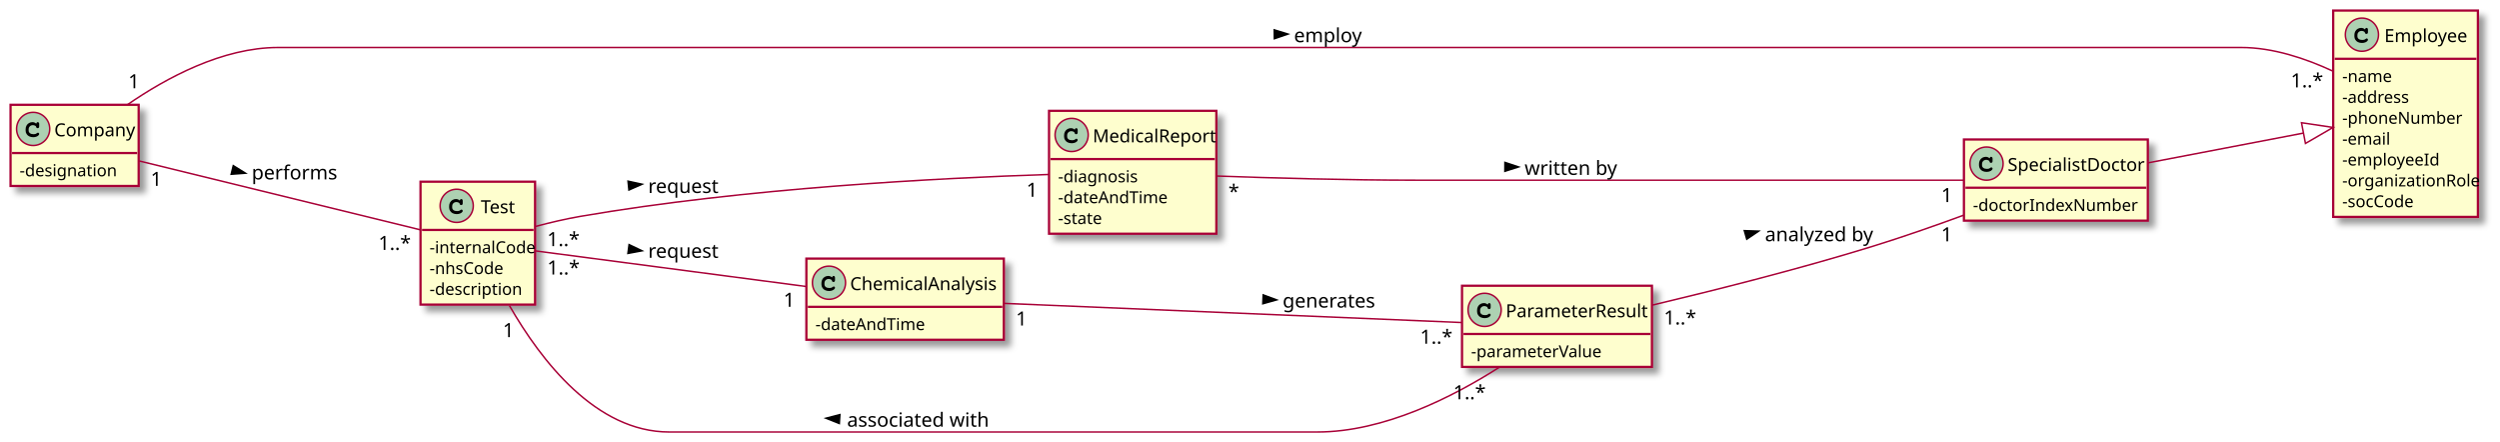
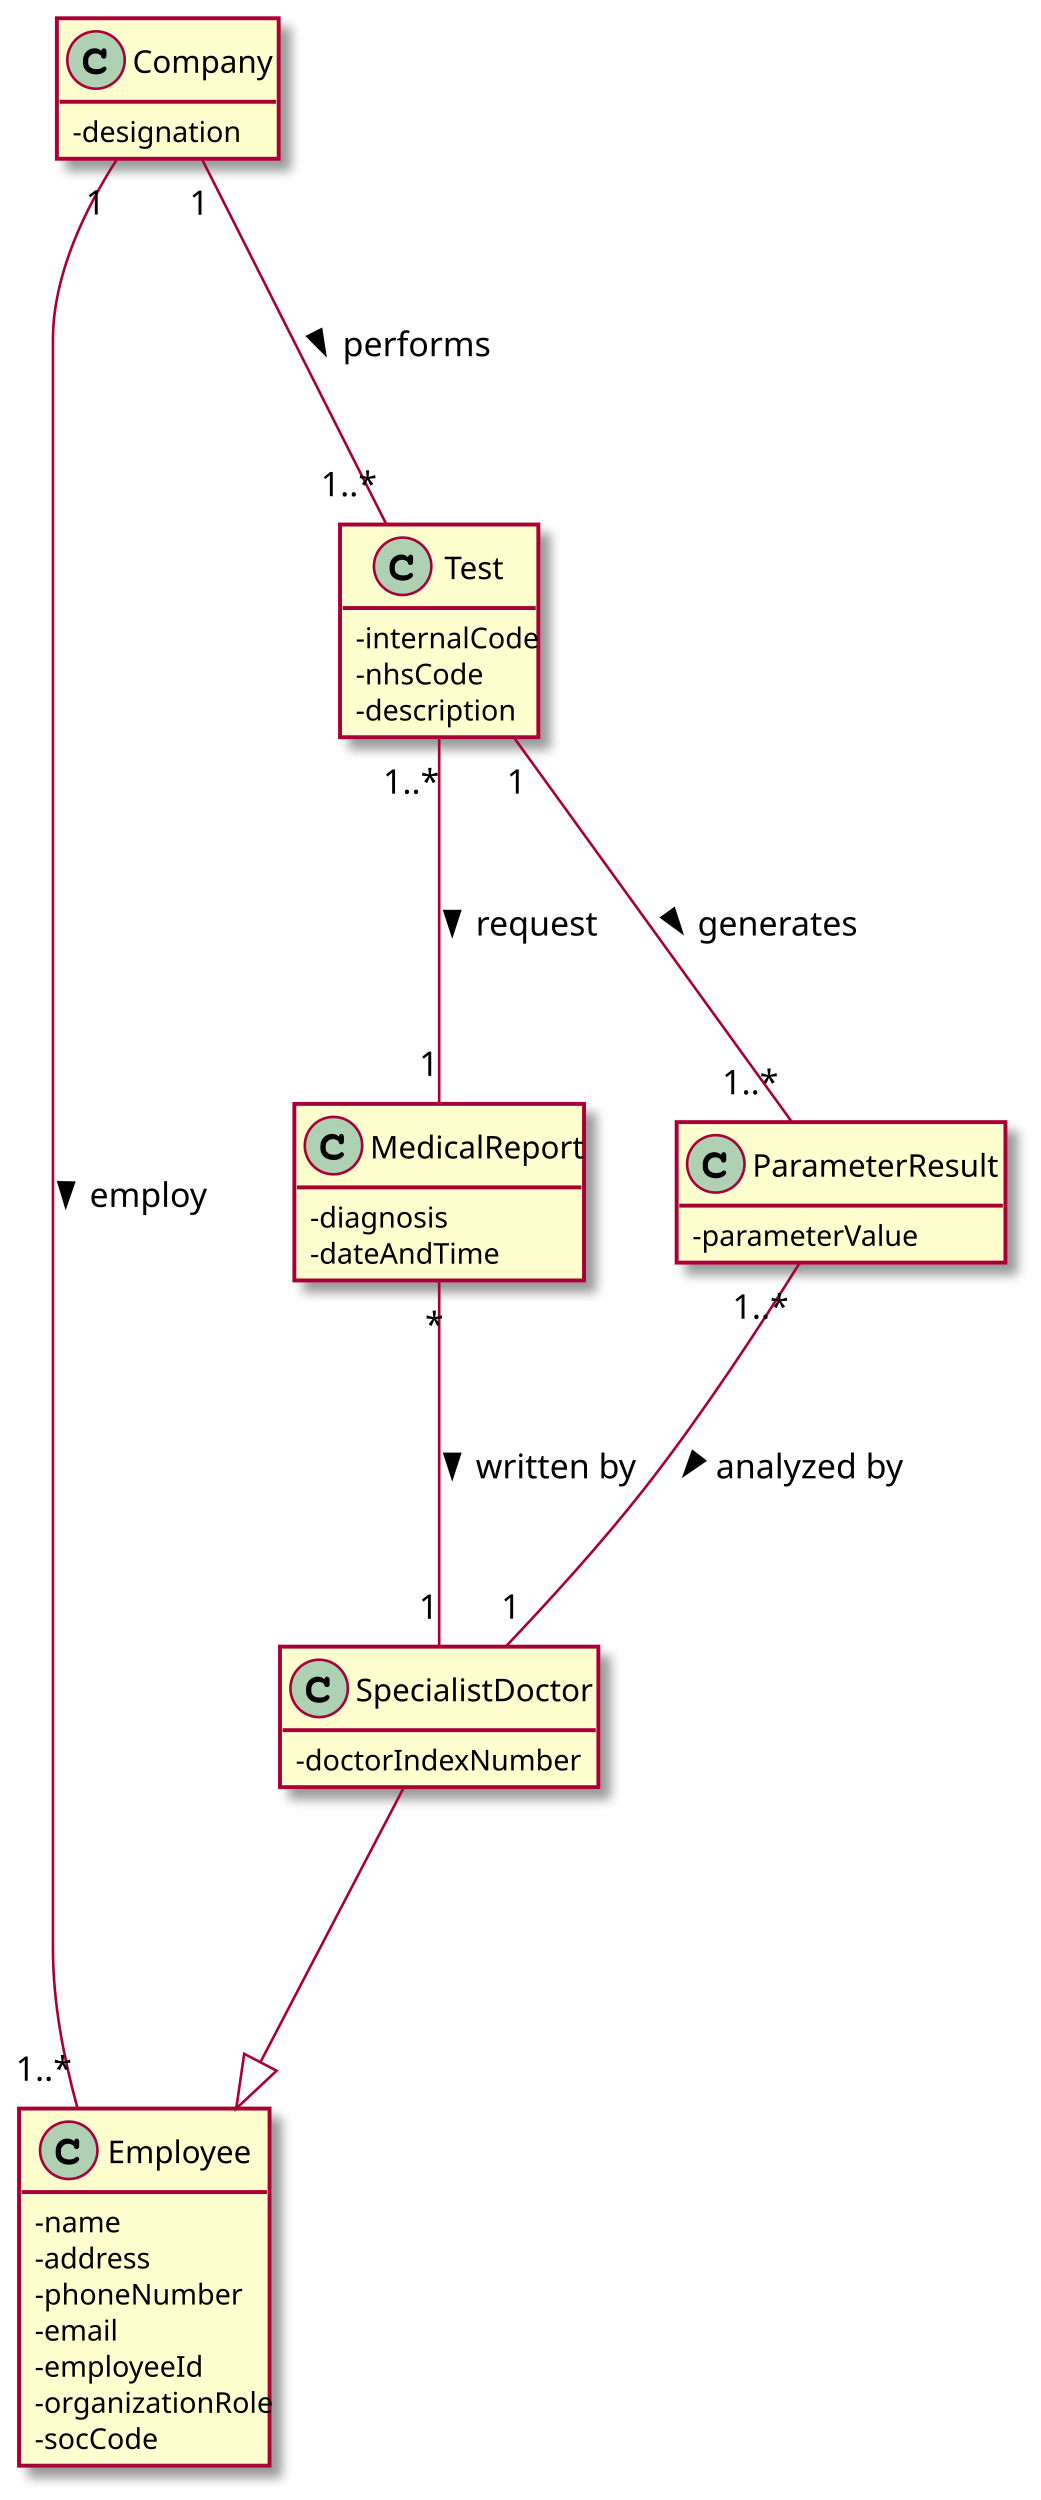
- <svg xmlns="http://www.w3.org/2000/svg" contentScriptType="application/ecmascript" contentStyleType="text/css" height="439.5px" preserveAspectRatio="none" style="width:2487px;height:439px;" version="1.1" viewBox="0 0 2487 439" width="2487px" zoomAndPan="magnify">
+ <svg xmlns="http://www.w3.org/2000/svg" contentScriptType="application/ecmascript" contentStyleType="text/css" height="1437px" preserveAspectRatio="none" style="width:598px;height:1437px;" version="1.1" viewBox="0 0 598 1437" width="598.5px" zoomAndPan="magnify">
  <defs>
-     <filter height="300%" id="fmp2kc42ceh4e" width="300%" x="-1" y="-1">
+     <filter height="300%" id="fpd9x1g2u2u6y" width="300%" x="-1" y="-1">
      <feGaussianBlur result="blurOut" stdDeviation="3.0" />
      <feColorMatrix in="blurOut" result="blurOut2" type="matrix" values="0 0 0 0 0 0 0 0 0 0 0 0 0 0 0 0 0 0 .4 0" />
      <feOffset dx="6.0" dy="6.0" in="blurOut2" result="blurOut3" />
      <feBlend in="SourceGraphic" in2="blurOut3" mode="normal" />
    </filter>
  </defs>
  <g>
-     <rect codeLine="5" fill="#FEFECE" filter="url(#fmp2kc42ceh4e)" height="80.754" id="Company" style="stroke:#A80036;stroke-width:2.25;" width="127.5" x="10.5" y="104.25" />
-     <ellipse cx="33" cy="128.25" fill="#ADD1B2" rx="16.5" ry="16.5" style="stroke:#A80036;stroke-width:1.5;" />
-     <path d="M36,123 Q36.305,122.25 36.656,121.875 Q37.008,121.5 37.406,121.5 Q38.109,121.5 38.555,121.922 Q39,122.344 39,123.328 L39,125.672 Q39,126.656 38.578,127.078 Q38.156,127.5 37.5,127.5 Q36.914,127.5 36.539,127.242 Q36.164,126.984 36,126.305 Q35.93,125.836 35.672,125.578 Q35.203,125.086 34.359,124.805 Q33.516,124.5 32.672,124.5 Q31.617,124.5 30.727,124.922 Q29.859,125.344 29.18,126.281 Q28.5,127.219 28.5,128.508 L28.5,129.891 Q28.5,131.438 29.766,132.469 Q31.031,133.5 33.281,133.5 Q34.617,133.5 35.555,133.195 Q36.094,133.031 36.703,132.492 Q37.102,132.188 37.312,132.094 Q37.523,132 37.781,132 Q38.273,132 38.625,132.398 Q39,132.773 39,133.312 Q39,133.828 38.484,134.438 Q37.734,135.328 36.539,135.82 Q34.969,136.5 33.047,136.5 Q30.797,136.5 28.992,135.609 Q27.539,134.906 26.508,133.383 Q25.5,131.859 25.5,130.055 L25.5,128.414 Q25.5,126.539 26.391,124.898 Q27.305,123.258 28.875,122.391 Q30.469,121.5 32.25,121.5 Q33.328,121.5 34.266,121.875 Q35.203,122.25 36,123 Z " fill="#000000" />
-     <text fill="#000000" font-family="sans-serif" font-size="18" lengthAdjust="spacing" textLength="79.5" x="54" y="135.615">Company</text>
-     <line style="stroke:#A80036;stroke-width:2.25;" x1="12" x2="136.5" y1="152.25" y2="152.25" />
-     <text fill="#000000" font-family="sans-serif" font-size="16.5" lengthAdjust="spacing" textLength="88.5" x="19.5" y="175.378">-designation</text>
-     <rect codeLine="10" fill="#FEFECE" filter="url(#fmp2kc42ceh4e)" height="205.277" id="Employee" style="stroke:#A80036;stroke-width:2.25;" width="144" x="2322" y="10.5" />
-     <ellipse cx="2350.575" cy="34.5" fill="#ADD1B2" rx="16.5" ry="16.5" style="stroke:#A80036;stroke-width:1.5;" />
-     <path d="M2353.575,29.25 Q2353.88,28.5 2354.231,28.125 Q2354.583,27.75 2354.981,27.75 Q2355.684,27.75 2356.13,28.172 Q2356.575,28.594 2356.575,29.578 L2356.575,31.922 Q2356.575,32.906 2356.153,33.328 Q2355.731,33.75 2355.075,33.75 Q2354.489,33.75 2354.114,33.492 Q2353.739,33.234 2353.575,32.555 Q2353.505,32.086 2353.247,31.828 Q2352.778,31.336 2351.934,31.055 Q2351.091,30.75 2350.247,30.75 Q2349.192,30.75 2348.302,31.172 Q2347.434,31.594 2346.755,32.531 Q2346.075,33.469 2346.075,34.758 L2346.075,36.141 Q2346.075,37.688 2347.341,38.719 Q2348.606,39.75 2350.856,39.75 Q2352.192,39.75 2353.13,39.445 Q2353.669,39.281 2354.278,38.742 Q2354.677,38.438 2354.887,38.344 Q2355.098,38.25 2355.356,38.25 Q2355.848,38.25 2356.2,38.648 Q2356.575,39.023 2356.575,39.562 Q2356.575,40.078 2356.059,40.688 Q2355.309,41.578 2354.114,42.07 Q2352.544,42.75 2350.622,42.75 Q2348.372,42.75 2346.567,41.859 Q2345.114,41.156 2344.083,39.633 Q2343.075,38.109 2343.075,36.305 L2343.075,34.664 Q2343.075,32.789 2343.966,31.148 Q2344.88,29.508 2346.45,28.641 Q2348.044,27.75 2349.825,27.75 Q2350.903,27.75 2351.841,28.125 Q2352.778,28.5 2353.575,29.25 Z " fill="#000000" />
-     <text fill="#000000" font-family="sans-serif" font-size="18" lengthAdjust="spacing" textLength="82.5" x="2372.925" y="41.865">Employee</text>
-     <line style="stroke:#A80036;stroke-width:2.25;" x1="2323.5" x2="2464.5" y1="58.5" y2="58.5" />
-     <text fill="#000000" font-family="sans-serif" font-size="16.5" lengthAdjust="spacing" textLength="45" x="2331" y="81.628">-name</text>
-     <text fill="#000000" font-family="sans-serif" font-size="16.5" lengthAdjust="spacing" textLength="66" x="2331" y="102.382">-address</text>
-     <text fill="#000000" font-family="sans-serif" font-size="16.5" lengthAdjust="spacing" textLength="106.5" x="2331" y="123.136">-phoneNumber</text>
-     <text fill="#000000" font-family="sans-serif" font-size="16.5" lengthAdjust="spacing" textLength="42" x="2331" y="143.89">-email</text>
-     <text fill="#000000" font-family="sans-serif" font-size="16.5" lengthAdjust="spacing" textLength="87" x="2331" y="164.644">-employeeId</text>
-     <text fill="#000000" font-family="sans-serif" font-size="16.5" lengthAdjust="spacing" textLength="126" x="2331" y="185.398">-organizationRole</text>
-     <text fill="#000000" font-family="sans-serif" font-size="16.5" lengthAdjust="spacing" textLength="70.5" x="2331" y="206.152">-socCode</text>
-     <rect codeLine="20" fill="#FEFECE" filter="url(#fmp2kc42ceh4e)" height="80.754" id="SpecialistDoctor" style="stroke:#A80036;stroke-width:2.25;" width="183" x="1954.5" y="138.75" />
-     <ellipse cx="1977" cy="162.75" fill="#ADD1B2" rx="16.5" ry="16.5" style="stroke:#A80036;stroke-width:1.5;" />
-     <path d="M1980,157.5 Q1980.305,156.75 1980.656,156.375 Q1981.008,156 1981.406,156 Q1982.109,156 1982.555,156.422 Q1983,156.844 1983,157.828 L1983,160.172 Q1983,161.156 1982.578,161.578 Q1982.156,162 1981.5,162 Q1980.914,162 1980.539,161.742 Q1980.164,161.484 1980,160.805 Q1979.93,160.336 1979.672,160.078 Q1979.203,159.586 1978.359,159.305 Q1977.516,159 1976.672,159 Q1975.617,159 1974.727,159.422 Q1973.859,159.844 1973.18,160.781 Q1972.5,161.719 1972.5,163.008 L1972.5,164.391 Q1972.5,165.938 1973.766,166.969 Q1975.031,168 1977.281,168 Q1978.617,168 1979.555,167.695 Q1980.094,167.531 1980.703,166.992 Q1981.102,166.688 1981.312,166.594 Q1981.523,166.5 1981.781,166.5 Q1982.273,166.5 1982.625,166.898 Q1983,167.273 1983,167.812 Q1983,168.328 1982.484,168.938 Q1981.734,169.828 1980.539,170.32 Q1978.969,171 1977.047,171 Q1974.797,171 1972.992,170.109 Q1971.539,169.406 1970.508,167.883 Q1969.5,166.359 1969.5,164.555 L1969.5,162.914 Q1969.5,161.039 1970.391,159.398 Q1971.305,157.758 1972.875,156.891 Q1974.469,156 1976.25,156 Q1977.328,156 1978.266,156.375 Q1979.203,156.75 1980,157.5 Z " fill="#000000" />
-     <text fill="#000000" font-family="sans-serif" font-size="18" lengthAdjust="spacing" textLength="135" x="1998" y="170.115">SpecialistDoctor</text>
-     <line style="stroke:#A80036;stroke-width:2.25;" x1="1956" x2="2136" y1="186.75" y2="186.75" />
-     <text fill="#000000" font-family="sans-serif" font-size="16.5" lengthAdjust="spacing" textLength="147" x="1963.5" y="209.878">-doctorIndexNumber</text>
-     <rect codeLine="24" fill="#FEFECE" filter="url(#fmp2kc42ceh4e)" height="122.262" id="Test" style="stroke:#A80036;stroke-width:2.25;" width="114" x="418.5" y="180.75" />
-     <ellipse cx="454.5" cy="204.75" fill="#ADD1B2" rx="16.5" ry="16.5" style="stroke:#A80036;stroke-width:1.5;" />
-     <path d="M457.5,199.5 Q457.805,198.75 458.156,198.375 Q458.508,198 458.906,198 Q459.609,198 460.055,198.422 Q460.5,198.844 460.5,199.828 L460.5,202.172 Q460.5,203.156 460.078,203.578 Q459.656,204 459,204 Q458.414,204 458.039,203.742 Q457.664,203.484 457.5,202.805 Q457.43,202.336 457.172,202.078 Q456.703,201.586 455.859,201.305 Q455.016,201 454.172,201 Q453.117,201 452.227,201.422 Q451.359,201.844 450.68,202.781 Q450,203.719 450,205.008 L450,206.391 Q450,207.938 451.266,208.969 Q452.531,210 454.781,210 Q456.117,210 457.055,209.695 Q457.594,209.531 458.203,208.992 Q458.602,208.688 458.812,208.594 Q459.023,208.5 459.281,208.5 Q459.773,208.5 460.125,208.898 Q460.5,209.273 460.5,209.812 Q460.5,210.328 459.984,210.938 Q459.234,211.828 458.039,212.32 Q456.469,213 454.547,213 Q452.297,213 450.492,212.109 Q449.039,211.406 448.008,209.883 Q447,208.359 447,206.555 L447,204.914 Q447,203.039 447.891,201.398 Q448.805,199.758 450.375,198.891 Q451.969,198 453.75,198 Q454.828,198 455.766,198.375 Q456.703,198.75 457.5,199.5 Z " fill="#000000" />
-     <text fill="#000000" font-family="sans-serif" font-size="18" lengthAdjust="spacing" textLength="36" x="478.5" y="212.115">Test</text>
-     <line style="stroke:#A80036;stroke-width:2.25;" x1="420" x2="531" y1="228.75" y2="228.75" />
-     <text fill="#000000" font-family="sans-serif" font-size="16.5" lengthAdjust="spacing" textLength="96" x="427.5" y="251.878">-internalCode</text>
-     <text fill="#000000" font-family="sans-serif" font-size="16.5" lengthAdjust="spacing" textLength="70.5" x="427.5" y="272.632">-nhsCode</text>
-     <text fill="#000000" font-family="sans-serif" font-size="16.5" lengthAdjust="spacing" textLength="85.5" x="427.5" y="293.386">-description</text>
-     <rect codeLine="30" fill="#FEFECE" filter="url(#fmp2kc42ceh4e)" height="122.262" id="MedicalReport" style="stroke:#A80036;stroke-width:2.25;" width="166.5" x="1044" y="110.25" />
-     <ellipse cx="1066.5" cy="134.25" fill="#ADD1B2" rx="16.5" ry="16.5" style="stroke:#A80036;stroke-width:1.5;" />
-     <path d="M1069.5,129 Q1069.805,128.25 1070.156,127.875 Q1070.508,127.5 1070.906,127.5 Q1071.609,127.5 1072.055,127.922 Q1072.5,128.344 1072.5,129.328 L1072.5,131.672 Q1072.5,132.656 1072.078,133.078 Q1071.656,133.5 1071,133.5 Q1070.414,133.5 1070.039,133.242 Q1069.664,132.984 1069.5,132.305 Q1069.43,131.836 1069.172,131.578 Q1068.703,131.086 1067.859,130.805 Q1067.016,130.5 1066.172,130.5 Q1065.117,130.5 1064.227,130.922 Q1063.359,131.344 1062.68,132.281 Q1062,133.219 1062,134.508 L1062,135.891 Q1062,137.438 1063.266,138.469 Q1064.531,139.5 1066.781,139.5 Q1068.117,139.5 1069.055,139.195 Q1069.594,139.031 1070.203,138.492 Q1070.602,138.188 1070.812,138.094 Q1071.023,138 1071.281,138 Q1071.773,138 1072.125,138.398 Q1072.5,138.773 1072.5,139.312 Q1072.5,139.828 1071.984,140.438 Q1071.234,141.328 1070.039,141.82 Q1068.469,142.5 1066.547,142.5 Q1064.297,142.5 1062.492,141.609 Q1061.039,140.906 1060.008,139.383 Q1059,137.859 1059,136.055 L1059,134.414 Q1059,132.539 1059.891,130.898 Q1060.805,129.258 1062.375,128.391 Q1063.969,127.5 1065.75,127.5 Q1066.828,127.5 1067.766,127.875 Q1068.703,128.25 1069.5,129 Z " fill="#000000" />
-     <text fill="#000000" font-family="sans-serif" font-size="18" lengthAdjust="spacing" textLength="118.5" x="1087.5" y="141.615">MedicalReport</text>
-     <line style="stroke:#A80036;stroke-width:2.25;" x1="1045.5" x2="1209" y1="158.25" y2="158.25" />
-     <text fill="#000000" font-family="sans-serif" font-size="16.5" lengthAdjust="spacing" textLength="75" x="1053" y="181.378">-diagnosis</text>
-     <text fill="#000000" font-family="sans-serif" font-size="16.5" lengthAdjust="spacing" textLength="100.5" x="1053" y="202.132">-dateAndTime</text>
-     <text fill="#000000" font-family="sans-serif" font-size="16.5" lengthAdjust="spacing" textLength="42" x="1053" y="222.886">-state</text>
-     <rect codeLine="36" fill="#FEFECE" filter="url(#fmp2kc42ceh4e)" height="80.754" id="ParameterResult" style="stroke:#A80036;stroke-width:2.25;" width="189" x="1455" y="284.25" />
-     <ellipse cx="1477.5" cy="308.25" fill="#ADD1B2" rx="16.5" ry="16.5" style="stroke:#A80036;stroke-width:1.5;" />
-     <path d="M1480.5,303 Q1480.805,302.25 1481.156,301.875 Q1481.508,301.5 1481.906,301.5 Q1482.609,301.5 1483.055,301.922 Q1483.5,302.344 1483.5,303.328 L1483.5,305.672 Q1483.5,306.656 1483.078,307.078 Q1482.656,307.5 1482,307.5 Q1481.414,307.5 1481.039,307.242 Q1480.664,306.984 1480.5,306.305 Q1480.43,305.836 1480.172,305.578 Q1479.703,305.086 1478.859,304.805 Q1478.016,304.5 1477.172,304.5 Q1476.117,304.5 1475.227,304.922 Q1474.359,305.344 1473.68,306.281 Q1473,307.219 1473,308.508 L1473,309.891 Q1473,311.438 1474.266,312.469 Q1475.531,313.5 1477.781,313.5 Q1479.117,313.5 1480.055,313.195 Q1480.594,313.031 1481.203,312.492 Q1481.602,312.188 1481.812,312.094 Q1482.023,312 1482.281,312 Q1482.773,312 1483.125,312.398 Q1483.5,312.773 1483.5,313.312 Q1483.5,313.828 1482.984,314.438 Q1482.234,315.328 1481.039,315.82 Q1479.469,316.5 1477.547,316.5 Q1475.297,316.5 1473.492,315.609 Q1472.039,314.906 1471.008,313.383 Q1470,311.859 1470,310.055 L1470,308.414 Q1470,306.539 1470.891,304.898 Q1471.805,303.258 1473.375,302.391 Q1474.969,301.5 1476.75,301.5 Q1477.828,301.5 1478.766,301.875 Q1479.703,302.25 1480.5,303 Z " fill="#000000" />
-     <text fill="#000000" font-family="sans-serif" font-size="18" lengthAdjust="spacing" textLength="141" x="1498.5" y="315.615">ParameterResult</text>
-     <line style="stroke:#A80036;stroke-width:2.25;" x1="1456.5" x2="1642.5" y1="332.25" y2="332.25" />
-     <text fill="#000000" font-family="sans-serif" font-size="16.5" lengthAdjust="spacing" textLength="121.5" x="1464" y="355.378">-parameterValue</text>
-     <rect codeLine="40" fill="#FEFECE" filter="url(#fmp2kc42ceh4e)" height="80.754" id="ChemicalAnalysis" style="stroke:#A80036;stroke-width:2.25;" width="196.5" x="802.5" y="257.25" />
-     <ellipse cx="825" cy="281.25" fill="#ADD1B2" rx="16.5" ry="16.5" style="stroke:#A80036;stroke-width:1.5;" />
-     <path d="M828,276 Q828.305,275.25 828.656,274.875 Q829.008,274.5 829.406,274.5 Q830.109,274.5 830.555,274.922 Q831,275.344 831,276.328 L831,278.672 Q831,279.656 830.578,280.078 Q830.156,280.5 829.5,280.5 Q828.914,280.5 828.539,280.242 Q828.164,279.984 828,279.305 Q827.93,278.836 827.672,278.578 Q827.203,278.086 826.359,277.805 Q825.516,277.5 824.672,277.5 Q823.617,277.5 822.727,277.922 Q821.859,278.344 821.18,279.281 Q820.5,280.219 820.5,281.508 L820.5,282.891 Q820.5,284.438 821.766,285.469 Q823.031,286.5 825.281,286.5 Q826.617,286.5 827.555,286.195 Q828.094,286.031 828.703,285.492 Q829.102,285.188 829.312,285.094 Q829.523,285 829.781,285 Q830.273,285 830.625,285.398 Q831,285.773 831,286.312 Q831,286.828 830.484,287.438 Q829.734,288.328 828.539,288.82 Q826.969,289.5 825.047,289.5 Q822.797,289.5 820.992,288.609 Q819.539,287.906 818.508,286.383 Q817.5,284.859 817.5,283.055 L817.5,281.414 Q817.5,279.539 818.391,277.898 Q819.305,276.258 820.875,275.391 Q822.469,274.5 824.25,274.5 Q825.328,274.5 826.266,274.875 Q827.203,275.25 828,276 Z " fill="#000000" />
-     <text fill="#000000" font-family="sans-serif" font-size="18" lengthAdjust="spacing" textLength="148.5" x="846" y="288.615">ChemicalAnalysis</text>
-     <line style="stroke:#A80036;stroke-width:2.25;" x1="804" x2="997.5" y1="305.25" y2="305.25" />
-     <text fill="#000000" font-family="sans-serif" font-size="16.5" lengthAdjust="spacing" textLength="100.5" x="811.5" y="328.378">-dateAndTime</text>
-     <path codeLine="47" d="M126.66,104.25 C165.465,77.46 221.475,47.25 276.75,47.25 C276.75,47.25 276.75,47.25 2230.5,47.25 C2261.925,47.25 2294.43,58.035 2321.985,70.89 " fill="none" id="Company-Employee" style="stroke:#A80036;stroke-width:1.5;" />
-     <polygon fill="#000000" points="1281.749,33.9,1268.116,29.698,1268.25,38.514,1281.749,33.9" style="stroke:#000000;stroke-width:1.5;" />
-     <text fill="#000000" font-family="sans-serif" font-size="19.5" lengthAdjust="spacing" textLength="63" x="1287.75" y="41.993">employ</text>
-     <text fill="#000000" font-family="sans-serif" font-size="19.5" lengthAdjust="spacing" textLength="10.5" x="127.655" y="87.79">1</text>
-     <text fill="#000000" font-family="sans-serif" font-size="19.5" lengthAdjust="spacing" textLength="30" x="2279.749" y="86.916">1..*</text>
-     <path codeLine="48" d="M138.42,160.095 C215.295,178.92 344.49,210.54 418.125,228.57 " fill="none" id="Company-Test" style="stroke:#A80036;stroke-width:1.5;" />
-     <polygon fill="#000000" points="244.285,172.297,232.155,164.789,230.058,173.353,244.285,172.297" style="stroke:#000000;stroke-width:1.5;" />
-     <text fill="#000000" font-family="sans-serif" font-size="19.5" lengthAdjust="spacing" textLength="75" x="250.5" y="178.493">performs</text>
-     <text fill="#000000" font-family="sans-serif" font-size="19.5" lengthAdjust="spacing" textLength="10.5" x="149.918" y="184.931">1</text>
-     <text fill="#000000" font-family="sans-serif" font-size="19.5" lengthAdjust="spacing" textLength="30" x="376.59" y="248.646">1..*</text>
-     <path codeLine="49" d="M999.63,301.815 C1122.765,306.975 1333.32,315.78 1454.565,320.85 " fill="none" id="ChemicalAnalysis-ParameterResult" style="stroke:#A80036;stroke-width:1.5;" />
-     <polygon fill="#000000" points="1270.493,298.327,1257.122,293.356,1256.753,302.165,1270.493,298.327" style="stroke:#000000;stroke-width:1.5;" />
-     <text fill="#000000" font-family="sans-serif" font-size="19.5" lengthAdjust="spacing" textLength="85.5" x="1276.5" y="305.993">generates</text>
-     <text fill="#000000" font-family="sans-serif" font-size="19.5" lengthAdjust="spacing" textLength="10.5" x="1011.019" y="323.857">1</text>
-     <text fill="#000000" font-family="sans-serif" font-size="19.5" lengthAdjust="spacing" textLength="30" x="1413.228" y="341.968">1..*</text>
-     <path codeLine="50" d="M532.635,249.57 C601.17,258.57 718.725,274.02 802.245,285 " fill="none" id="Test-ChemicalAnalysis" style="stroke:#A80036;stroke-width:1.5;" />
-     <polygon fill="#000000" points="638.936,249.491,626.058,243.352,624.91,252.094,638.936,249.491" style="stroke:#000000;stroke-width:1.5;" />
-     <text fill="#000000" font-family="sans-serif" font-size="19.5" lengthAdjust="spacing" textLength="64.5" x="645" y="256.493">request</text>
-     <text fill="#000000" font-family="sans-serif" font-size="19.5" lengthAdjust="spacing" textLength="30" x="544.582" y="273.117">1..*</text>
-     <text fill="#000000" font-family="sans-serif" font-size="19.5" lengthAdjust="spacing" textLength="10.5" x="779.748" y="305.201">1</text>
-     <path codeLine="51" d="M532.935,225.27 C547.35,221.445 562.905,217.77 577.5,215.25 C741.45,186.975 936.225,177.03 1043.895,173.565 " fill="none" id="Test-MedicalReport" style="stroke:#A80036;stroke-width:1.5;" />
-     <polygon fill="#000000" points="638.962,183.259,625.019,180.239,625.907,189.011,638.962,183.259" style="stroke:#000000;stroke-width:1.5;" />
-     <text fill="#000000" font-family="sans-serif" font-size="19.5" lengthAdjust="spacing" textLength="64.5" x="645" y="191.993">request</text>
-     <text fill="#000000" font-family="sans-serif" font-size="19.5" lengthAdjust="spacing" textLength="30" x="544.479" y="244.82">1..*</text>
-     <text fill="#000000" font-family="sans-serif" font-size="19.5" lengthAdjust="spacing" textLength="10.5" x="1021.489" y="195.749">1</text>
-     <path codeLine="52" d="M1492.14,365.34 C1445.94,394.89 1377.375,429.75 1311,429.75 C666,429.75 666,429.75 666,429.75 C593.205,429.75 538.44,358.785 507.075,304.17 " fill="none" id="ParameterResult-Test" style="stroke:#A80036;stroke-width:1.5;" />
-     <polygon fill="#000000" points="822.014,416.049,835.283,421.29,835.829,412.49,822.014,416.049" style="stroke:#000000;stroke-width:1.5;" />
-     <text fill="#000000" font-family="sans-serif" font-size="19.5" lengthAdjust="spacing" textLength="135" x="843" y="424.493">associated with</text>
-     <text fill="#000000" font-family="sans-serif" font-size="19.5" lengthAdjust="spacing" textLength="30" x="1446.311" y="397.171">1..*</text>
-     <text fill="#000000" font-family="sans-serif" font-size="19.5" lengthAdjust="spacing" textLength="10.5" x="500.442" y="335.363">1</text>
-     <path codeLine="53" d="M1644.51,303.495 C1706.835,288.69 1790.355,267.66 1863,245.25 C1892.955,236.01 1925.25,224.715 1954.155,214.095 " fill="none" id="ParameterResult-SpecialistDoctor" style="stroke:#A80036;stroke-width:1.5;" />
-     <polygon fill="#000000" points="1750.206,229.933,1735.948,229.461,1738.393,237.932,1750.206,229.933" style="stroke:#000000;stroke-width:1.5;" />
-     <text fill="#000000" font-family="sans-serif" font-size="19.5" lengthAdjust="spacing" textLength="105" x="1756.5" y="239.993">analyzed by</text>
-     <text fill="#000000" font-family="sans-serif" font-size="19.5" lengthAdjust="spacing" textLength="30" x="1655.855" y="322.823">1..*</text>
-     <text fill="#000000" font-family="sans-serif" font-size="19.5" lengthAdjust="spacing" textLength="10.5" x="1931.822" y="240.094">1</text>
-     <path codeLine="54" d="M2137.695,162 C2185.08,152.925 2243.31,141.795 2292.12,132.45 " fill="none" id="SpecialistDoctor-to-Employee" style="stroke:#A80036;stroke-width:1.5;" />
-     <polygon fill="none" points="2290.44,122.085,2321.88,126.765,2294.385,142.71,2290.44,122.085" style="stroke:#A80036;stroke-width:1.5;" />
-     <path codeLine="55" d="M1210.755,175.11 C1266.495,177.105 1341.945,179.25 1408.5,179.25 C1408.5,179.25 1408.5,179.25 1800.75,179.25 C1851.525,179.25 1908.27,179.25 1954.215,179.25 " fill="none" id="MedicalReport-SpecialistDoctor" style="stroke:#A80036;stroke-width:1.5;" />
-     <polygon fill="#000000" points="1511.25,166.055,1497.707,161.572,1497.658,170.388,1511.25,166.055" style="stroke:#000000;stroke-width:1.5;" />
-     <text fill="#000000" font-family="sans-serif" font-size="19.5" lengthAdjust="spacing" textLength="84" x="1517.25" y="173.993">written by</text>
-     <text fill="#000000" font-family="sans-serif" font-size="19.5" lengthAdjust="spacing" textLength="7.5" x="1222.48" y="197.502">*</text>
-     <text fill="#000000" font-family="sans-serif" font-size="19.5" lengthAdjust="spacing" textLength="10.5" x="1931.889" y="201.002">1</text>
+     <rect codeLine="5" fill="#FEFECE" filter="url(#fpd9x1g2u2u6y)" height="80.754" id="Company" style="stroke:#A80036;stroke-width:2.25;" width="127.5" x="32.69" y="10.5" />
+     <ellipse cx="55.19" cy="34.5" fill="#ADD1B2" rx="16.5" ry="16.5" style="stroke:#A80036;stroke-width:1.5;" />
+     <path d="M58.19,29.25 Q58.495,28.5 58.846,28.125 Q59.198,27.75 59.596,27.75 Q60.299,27.75 60.745,28.172 Q61.19,28.594 61.19,29.578 L61.19,31.922 Q61.19,32.906 60.768,33.328 Q60.346,33.75 59.69,33.75 Q59.104,33.75 58.729,33.492 Q58.354,33.234 58.19,32.555 Q58.12,32.086 57.862,31.828 Q57.393,31.336 56.549,31.055 Q55.706,30.75 54.862,30.75 Q53.807,30.75 52.916,31.172 Q52.049,31.594 51.37,32.531 Q50.69,33.469 50.69,34.758 L50.69,36.141 Q50.69,37.688 51.956,38.719 Q53.221,39.75 55.471,39.75 Q56.807,39.75 57.745,39.445 Q58.284,39.281 58.893,38.742 Q59.291,38.438 59.502,38.344 Q59.713,38.25 59.971,38.25 Q60.463,38.25 60.815,38.648 Q61.19,39.023 61.19,39.562 Q61.19,40.078 60.674,40.688 Q59.924,41.578 58.729,42.07 Q57.159,42.75 55.237,42.75 Q52.987,42.75 51.182,41.859 Q49.729,41.156 48.698,39.633 Q47.69,38.109 47.69,36.305 L47.69,34.664 Q47.69,32.789 48.581,31.148 Q49.495,29.508 51.065,28.641 Q52.659,27.75 54.44,27.75 Q55.518,27.75 56.456,28.125 Q57.393,28.5 58.19,29.25 Z " fill="#000000" />
+     <text fill="#000000" font-family="sans-serif" font-size="18" lengthAdjust="spacing" textLength="79.5" x="76.19" y="41.865">Company</text>
+     <line style="stroke:#A80036;stroke-width:2.25;" x1="34.19" x2="158.69" y1="58.5" y2="58.5" />
+     <text fill="#000000" font-family="sans-serif" font-size="16.5" lengthAdjust="spacing" textLength="88.5" x="41.69" y="81.628">-designation</text>
+     <rect codeLine="10" fill="#FEFECE" filter="url(#fpd9x1g2u2u6y)" height="205.277" id="Employee" style="stroke:#A80036;stroke-width:2.25;" width="144" x="10.94" y="1212" />
+     <ellipse cx="39.515" cy="1236" fill="#ADD1B2" rx="16.5" ry="16.5" style="stroke:#A80036;stroke-width:1.5;" />
+     <path d="M42.515,1230.75 Q42.82,1230 43.171,1229.625 Q43.523,1229.25 43.921,1229.25 Q44.624,1229.25 45.07,1229.672 Q45.515,1230.094 45.515,1231.078 L45.515,1233.422 Q45.515,1234.406 45.093,1234.828 Q44.671,1235.25 44.015,1235.25 Q43.429,1235.25 43.054,1234.992 Q42.679,1234.734 42.515,1234.055 Q42.445,1233.586 42.187,1233.328 Q41.718,1232.836 40.874,1232.555 Q40.031,1232.25 39.187,1232.25 Q38.132,1232.25 37.242,1232.672 Q36.374,1233.094 35.695,1234.031 Q35.015,1234.969 35.015,1236.258 L35.015,1237.641 Q35.015,1239.188 36.281,1240.219 Q37.546,1241.25 39.796,1241.25 Q41.132,1241.25 42.07,1240.945 Q42.609,1240.781 43.218,1240.242 Q43.617,1239.938 43.828,1239.844 Q44.038,1239.75 44.296,1239.75 Q44.788,1239.75 45.14,1240.148 Q45.515,1240.523 45.515,1241.062 Q45.515,1241.578 44.999,1242.188 Q44.249,1243.078 43.054,1243.57 Q41.484,1244.25 39.562,1244.25 Q37.312,1244.25 35.507,1243.359 Q34.054,1242.656 33.023,1241.133 Q32.015,1239.609 32.015,1237.805 L32.015,1236.164 Q32.015,1234.289 32.906,1232.648 Q33.82,1231.008 35.39,1230.141 Q36.984,1229.25 38.765,1229.25 Q39.843,1229.25 40.781,1229.625 Q41.718,1230 42.515,1230.75 Z " fill="#000000" />
+     <text fill="#000000" font-family="sans-serif" font-size="18" lengthAdjust="spacing" textLength="82.5" x="61.865" y="1243.365">Employee</text>
+     <line style="stroke:#A80036;stroke-width:2.25;" x1="12.44" x2="153.44" y1="1260" y2="1260" />
+     <text fill="#000000" font-family="sans-serif" font-size="16.5" lengthAdjust="spacing" textLength="45" x="19.94" y="1283.128">-name</text>
+     <text fill="#000000" font-family="sans-serif" font-size="16.5" lengthAdjust="spacing" textLength="66" x="19.94" y="1303.882">-address</text>
+     <text fill="#000000" font-family="sans-serif" font-size="16.5" lengthAdjust="spacing" textLength="106.5" x="19.94" y="1324.636">-phoneNumber</text>
+     <text fill="#000000" font-family="sans-serif" font-size="16.5" lengthAdjust="spacing" textLength="42" x="19.94" y="1345.39">-email</text>
+     <text fill="#000000" font-family="sans-serif" font-size="16.5" lengthAdjust="spacing" textLength="87" x="19.94" y="1366.144">-employeeId</text>
+     <text fill="#000000" font-family="sans-serif" font-size="16.5" lengthAdjust="spacing" textLength="126" x="19.94" y="1386.898">-organizationRole</text>
+     <text fill="#000000" font-family="sans-serif" font-size="16.5" lengthAdjust="spacing" textLength="70.5" x="19.94" y="1407.652">-socCode</text>
+     <rect codeLine="20" fill="#FEFECE" filter="url(#fpd9x1g2u2u6y)" height="80.754" id="SpecialistDoctor" style="stroke:#A80036;stroke-width:2.25;" width="183" x="160.94" y="946.5" />
+     <ellipse cx="183.44" cy="970.5" fill="#ADD1B2" rx="16.5" ry="16.5" style="stroke:#A80036;stroke-width:1.5;" />
+     <path d="M186.44,965.25 Q186.745,964.5 187.096,964.125 Q187.448,963.75 187.846,963.75 Q188.549,963.75 188.995,964.172 Q189.44,964.594 189.44,965.578 L189.44,967.922 Q189.44,968.906 189.018,969.328 Q188.596,969.75 187.94,969.75 Q187.354,969.75 186.979,969.492 Q186.604,969.234 186.44,968.555 Q186.37,968.086 186.112,967.828 Q185.643,967.336 184.799,967.055 Q183.956,966.75 183.112,966.75 Q182.057,966.75 181.167,967.172 Q180.299,967.594 179.62,968.531 Q178.94,969.469 178.94,970.758 L178.94,972.141 Q178.94,973.688 180.206,974.719 Q181.471,975.75 183.721,975.75 Q185.057,975.75 185.995,975.445 Q186.534,975.281 187.143,974.742 Q187.542,974.438 187.752,974.344 Q187.963,974.25 188.221,974.25 Q188.713,974.25 189.065,974.648 Q189.44,975.023 189.44,975.562 Q189.44,976.078 188.924,976.688 Q188.174,977.578 186.979,978.07 Q185.409,978.75 183.487,978.75 Q181.237,978.75 179.432,977.859 Q177.979,977.156 176.948,975.633 Q175.94,974.109 175.94,972.305 L175.94,970.664 Q175.94,968.789 176.831,967.148 Q177.745,965.508 179.315,964.641 Q180.909,963.75 182.69,963.75 Q183.768,963.75 184.706,964.125 Q185.643,964.5 186.44,965.25 Z " fill="#000000" />
+     <text fill="#000000" font-family="sans-serif" font-size="18" lengthAdjust="spacing" textLength="135" x="204.44" y="977.865">SpecialistDoctor</text>
+     <line style="stroke:#A80036;stroke-width:2.25;" x1="162.44" x2="342.44" y1="994.5" y2="994.5" />
+     <text fill="#000000" font-family="sans-serif" font-size="16.5" lengthAdjust="spacing" textLength="147" x="169.94" y="1017.628">-doctorIndexNumber</text>
+     <rect codeLine="24" fill="#FEFECE" filter="url(#fpd9x1g2u2u6y)" height="122.262" id="Test" style="stroke:#A80036;stroke-width:2.25;" width="114" x="195.44" y="301.5" />
+     <ellipse cx="231.44" cy="325.5" fill="#ADD1B2" rx="16.5" ry="16.5" style="stroke:#A80036;stroke-width:1.5;" />
+     <path d="M234.44,320.25 Q234.745,319.5 235.096,319.125 Q235.448,318.75 235.846,318.75 Q236.549,318.75 236.995,319.172 Q237.44,319.594 237.44,320.578 L237.44,322.922 Q237.44,323.906 237.018,324.328 Q236.596,324.75 235.94,324.75 Q235.354,324.75 234.979,324.492 Q234.604,324.234 234.44,323.555 Q234.37,323.086 234.112,322.828 Q233.643,322.336 232.799,322.055 Q231.956,321.75 231.112,321.75 Q230.057,321.75 229.167,322.172 Q228.299,322.594 227.62,323.531 Q226.94,324.469 226.94,325.758 L226.94,327.141 Q226.94,328.688 228.206,329.719 Q229.471,330.75 231.721,330.75 Q233.057,330.75 233.995,330.445 Q234.534,330.281 235.143,329.742 Q235.542,329.438 235.752,329.344 Q235.963,329.25 236.221,329.25 Q236.713,329.25 237.065,329.648 Q237.44,330.023 237.44,330.562 Q237.44,331.078 236.924,331.688 Q236.174,332.578 234.979,333.07 Q233.409,333.75 231.487,333.75 Q229.237,333.75 227.432,332.859 Q225.979,332.156 224.948,330.633 Q223.94,329.109 223.94,327.305 L223.94,325.664 Q223.94,323.789 224.831,322.148 Q225.745,320.508 227.315,319.641 Q228.909,318.75 230.69,318.75 Q231.768,318.75 232.706,319.125 Q233.643,319.5 234.44,320.25 Z " fill="#000000" />
+     <text fill="#000000" font-family="sans-serif" font-size="18" lengthAdjust="spacing" textLength="36" x="255.44" y="332.865">Test</text>
+     <line style="stroke:#A80036;stroke-width:2.25;" x1="196.94" x2="307.94" y1="349.5" y2="349.5" />
+     <text fill="#000000" font-family="sans-serif" font-size="16.5" lengthAdjust="spacing" textLength="96" x="204.44" y="372.628">-internalCode</text>
+     <text fill="#000000" font-family="sans-serif" font-size="16.5" lengthAdjust="spacing" textLength="70.5" x="204.44" y="393.382">-nhsCode</text>
+     <text fill="#000000" font-family="sans-serif" font-size="16.5" lengthAdjust="spacing" textLength="85.5" x="204.44" y="414.136">-description</text>
+     <rect codeLine="30" fill="#FEFECE" filter="url(#fpd9x1g2u2u6y)" height="101.508" id="MedicalReport" style="stroke:#A80036;stroke-width:2.25;" width="166.5" x="169.19" y="634.5" />
+     <ellipse cx="191.69" cy="658.5" fill="#ADD1B2" rx="16.5" ry="16.5" style="stroke:#A80036;stroke-width:1.5;" />
+     <path d="M194.69,653.25 Q194.995,652.5 195.346,652.125 Q195.698,651.75 196.096,651.75 Q196.799,651.75 197.245,652.172 Q197.69,652.594 197.69,653.578 L197.69,655.922 Q197.69,656.906 197.268,657.328 Q196.846,657.75 196.19,657.75 Q195.604,657.75 195.229,657.492 Q194.854,657.234 194.69,656.555 Q194.62,656.086 194.362,655.828 Q193.893,655.336 193.049,655.055 Q192.206,654.75 191.362,654.75 Q190.307,654.75 189.417,655.172 Q188.549,655.594 187.87,656.531 Q187.19,657.469 187.19,658.758 L187.19,660.141 Q187.19,661.688 188.456,662.719 Q189.721,663.75 191.971,663.75 Q193.307,663.75 194.245,663.445 Q194.784,663.281 195.393,662.742 Q195.792,662.438 196.002,662.344 Q196.213,662.25 196.471,662.25 Q196.963,662.25 197.315,662.648 Q197.69,663.023 197.69,663.562 Q197.69,664.078 197.174,664.688 Q196.424,665.578 195.229,666.07 Q193.659,666.75 191.737,666.75 Q189.487,666.75 187.682,665.859 Q186.229,665.156 185.198,663.633 Q184.19,662.109 184.19,660.305 L184.19,658.664 Q184.19,656.789 185.081,655.148 Q185.995,653.508 187.565,652.641 Q189.159,651.75 190.94,651.75 Q192.018,651.75 192.956,652.125 Q193.893,652.5 194.69,653.25 Z " fill="#000000" />
+     <text fill="#000000" font-family="sans-serif" font-size="18" lengthAdjust="spacing" textLength="118.5" x="212.69" y="665.865">MedicalReport</text>
+     <line style="stroke:#A80036;stroke-width:2.25;" x1="170.69" x2="334.19" y1="682.5" y2="682.5" />
+     <text fill="#000000" font-family="sans-serif" font-size="16.5" lengthAdjust="spacing" textLength="75" x="178.19" y="705.628">-diagnosis</text>
+     <text fill="#000000" font-family="sans-serif" font-size="16.5" lengthAdjust="spacing" textLength="100.5" x="178.19" y="726.382">-dateAndTime</text>
+     <rect codeLine="35" fill="#FEFECE" filter="url(#fpd9x1g2u2u6y)" height="80.754" id="ParameterResult" style="stroke:#A80036;stroke-width:2.25;" width="189" x="388.94" y="645" />
+     <ellipse cx="411.44" cy="669" fill="#ADD1B2" rx="16.5" ry="16.5" style="stroke:#A80036;stroke-width:1.5;" />
+     <path d="M414.44,663.75 Q414.745,663 415.096,662.625 Q415.448,662.25 415.846,662.25 Q416.549,662.25 416.995,662.672 Q417.44,663.094 417.44,664.078 L417.44,666.422 Q417.44,667.406 417.018,667.828 Q416.596,668.25 415.94,668.25 Q415.354,668.25 414.979,667.992 Q414.604,667.734 414.44,667.055 Q414.37,666.586 414.112,666.328 Q413.643,665.836 412.799,665.555 Q411.956,665.25 411.112,665.25 Q410.057,665.25 409.166,665.672 Q408.299,666.094 407.62,667.031 Q406.94,667.969 406.94,669.258 L406.94,670.641 Q406.94,672.188 408.206,673.219 Q409.471,674.25 411.721,674.25 Q413.057,674.25 413.995,673.945 Q414.534,673.781 415.143,673.242 Q415.541,672.938 415.752,672.844 Q415.963,672.75 416.221,672.75 Q416.713,672.75 417.065,673.148 Q417.44,673.523 417.44,674.062 Q417.44,674.578 416.924,675.188 Q416.174,676.078 414.979,676.57 Q413.409,677.25 411.487,677.25 Q409.237,677.25 407.432,676.359 Q405.979,675.656 404.948,674.133 Q403.94,672.609 403.94,670.805 L403.94,669.164 Q403.94,667.289 404.831,665.648 Q405.745,664.008 407.315,663.141 Q408.909,662.25 410.69,662.25 Q411.768,662.25 412.706,662.625 Q413.643,663 414.44,663.75 Z " fill="#000000" />
+     <text fill="#000000" font-family="sans-serif" font-size="18" lengthAdjust="spacing" textLength="141" x="432.44" y="676.365">ParameterResult</text>
+     <line style="stroke:#A80036;stroke-width:2.25;" x1="390.44" x2="576.44" y1="693" y2="693" />
+     <text fill="#000000" font-family="sans-serif" font-size="16.5" lengthAdjust="spacing" textLength="121.5" x="397.94" y="716.128">-parameterValue</text>
+     <path codeLine="39" d="M66.92,92.04 C49.34,119.46 30.44,157.65 30.44,195 C30.44,195 30.44,195 30.44,1120.5 C30.44,1150.68 36.5,1182.6 44.51,1211.61 " fill="none" id="Company-Employee" style="stroke:#A80036;stroke-width:1.5;" />
+     <polygon fill="#000000" points="37.79,693.262,42.469,679.785,33.654,679.609,37.79,693.262" style="stroke:#000000;stroke-width:1.5;" />
+     <text fill="#000000" font-family="sans-serif" font-size="19.5" lengthAdjust="spacing" textLength="63" x="51.44" y="693.743">employ</text>
+     <text fill="#000000" font-family="sans-serif" font-size="19.5" lengthAdjust="spacing" textLength="10.5" x="49.249" y="123.302">1</text>
+     <text fill="#000000" font-family="sans-serif" font-size="19.5" lengthAdjust="spacing" textLength="30" x="9" y="1196.017">1..*</text>
+     <path codeLine="40" d="M116.195,91.635 C142.925,144.57 190.85,239.505 222.14,301.485 " fill="none" id="Company-Test" style="stroke:#A80036;stroke-width:1.5;" />
+     <polygon fill="#000000" points="186.82,203.459,184.641,189.36,176.77,193.334,186.82,203.459" style="stroke:#000000;stroke-width:1.5;" />
+     <text fill="#000000" font-family="sans-serif" font-size="19.5" lengthAdjust="spacing" textLength="75" x="196.94" y="204.743">performs</text>
+     <text fill="#000000" font-family="sans-serif" font-size="19.5" lengthAdjust="spacing" textLength="10.5" x="108.868" y="123.476">1</text>
+     <text fill="#000000" font-family="sans-serif" font-size="19.5" lengthAdjust="spacing" textLength="30" x="184.354" y="285.201">1..*</text>
+     <path codeLine="41" d="M295.895,424.59 C342.545,489.135 415.325,589.785 455.105,644.82 " fill="none" id="Test-ParameterResult" style="stroke:#A80036;stroke-width:1.5;" />
+     <polygon fill="#000000" points="391.834,535.842,387.458,522.264,380.313,527.429,391.834,535.842" style="stroke:#000000;stroke-width:1.5;" />
+     <text fill="#000000" font-family="sans-serif" font-size="19.5" lengthAdjust="spacing" textLength="85.5" x="400.94" y="537.743">generates</text>
+     <text fill="#000000" font-family="sans-serif" font-size="19.5" lengthAdjust="spacing" textLength="10.5" x="291.245" y="456.198">1</text>
+     <text fill="#000000" font-family="sans-serif" font-size="19.5" lengthAdjust="spacing" textLength="30" x="415.084" y="628.97">1..*</text>
+     <path codeLine="42" d="M252.44,424.59 C252.44,485.145 252.44,577.515 252.44,634.14 " fill="none" id="Test-MedicalReport" style="stroke:#A80036;stroke-width:1.5;" />
+     <polygon fill="#000000" points="259.94,537.264,264.348,523.696,255.532,523.696,259.94,537.264" style="stroke:#000000;stroke-width:1.5;" />
+     <text fill="#000000" font-family="sans-serif" font-size="19.5" lengthAdjust="spacing" textLength="64.5" x="273.44" y="537.743">request</text>
+     <text fill="#000000" font-family="sans-serif" font-size="19.5" lengthAdjust="spacing" textLength="30" x="220.143" y="456.198">1..*</text>
+     <text fill="#000000" font-family="sans-serif" font-size="19.5" lengthAdjust="spacing" textLength="10.5" x="240.939" y="618.402">1</text>
+     <path codeLine="43" d="M459.53,726.15 C437.75,760.95 404.03,812.7 370.94,855 C345.875,887.07 314.855,921.03 290.855,946.275 " fill="none" id="ParameterResult-SpecialistDoctor" style="stroke:#A80036;stroke-width:1.5;" />
+     <polygon fill="#000000" points="393.378,847.717,405.13,839.629,398.131,834.266,393.378,847.717" style="stroke:#000000;stroke-width:1.5;" />
+     <text fill="#000000" font-family="sans-serif" font-size="19.5" lengthAdjust="spacing" textLength="105" x="411.44" y="849.743">analyzed by</text>
+     <text fill="#000000" font-family="sans-serif" font-size="19.5" lengthAdjust="spacing" textLength="30" x="421.018" y="757.995">1..*</text>
+     <text fill="#000000" font-family="sans-serif" font-size="19.5" lengthAdjust="spacing" textLength="10.5" x="288.024" y="930.414">1</text>
+     <path codeLine="44" d="M231.995,1027.665 C211.595,1066.755 179.135,1128.96 149.705,1185.33 " fill="none" id="SpecialistDoctor-to-Employee" style="stroke:#A80036;stroke-width:1.5;" />
+     <polygon fill="none" points="158.975,1190.25,135.785,1212,140.36,1180.545,158.975,1190.25" style="stroke:#A80036;stroke-width:1.5;" />
+     <path codeLine="45" d="M252.44,736.965 C252.44,795.885 252.44,892.575 252.44,946.35 " fill="none" id="MedicalReport-SpecialistDoctor" style="stroke:#A80036;stroke-width:1.5;" />
+     <polygon fill="#000000" points="259.94,849.264,264.348,835.696,255.532,835.696,259.94,849.264" style="stroke:#000000;stroke-width:1.5;" />
+     <text fill="#000000" font-family="sans-serif" font-size="19.5" lengthAdjust="spacing" textLength="84" x="273.44" y="849.743">written by</text>
+     <text fill="#000000" font-family="sans-serif" font-size="19.5" lengthAdjust="spacing" textLength="7.5" x="244.295" y="768.203">*</text>
+     <text fill="#000000" font-family="sans-serif" font-size="19.5" lengthAdjust="spacing" textLength="10.5" x="240.726" y="930.507">1</text>
  </g>
</svg>
